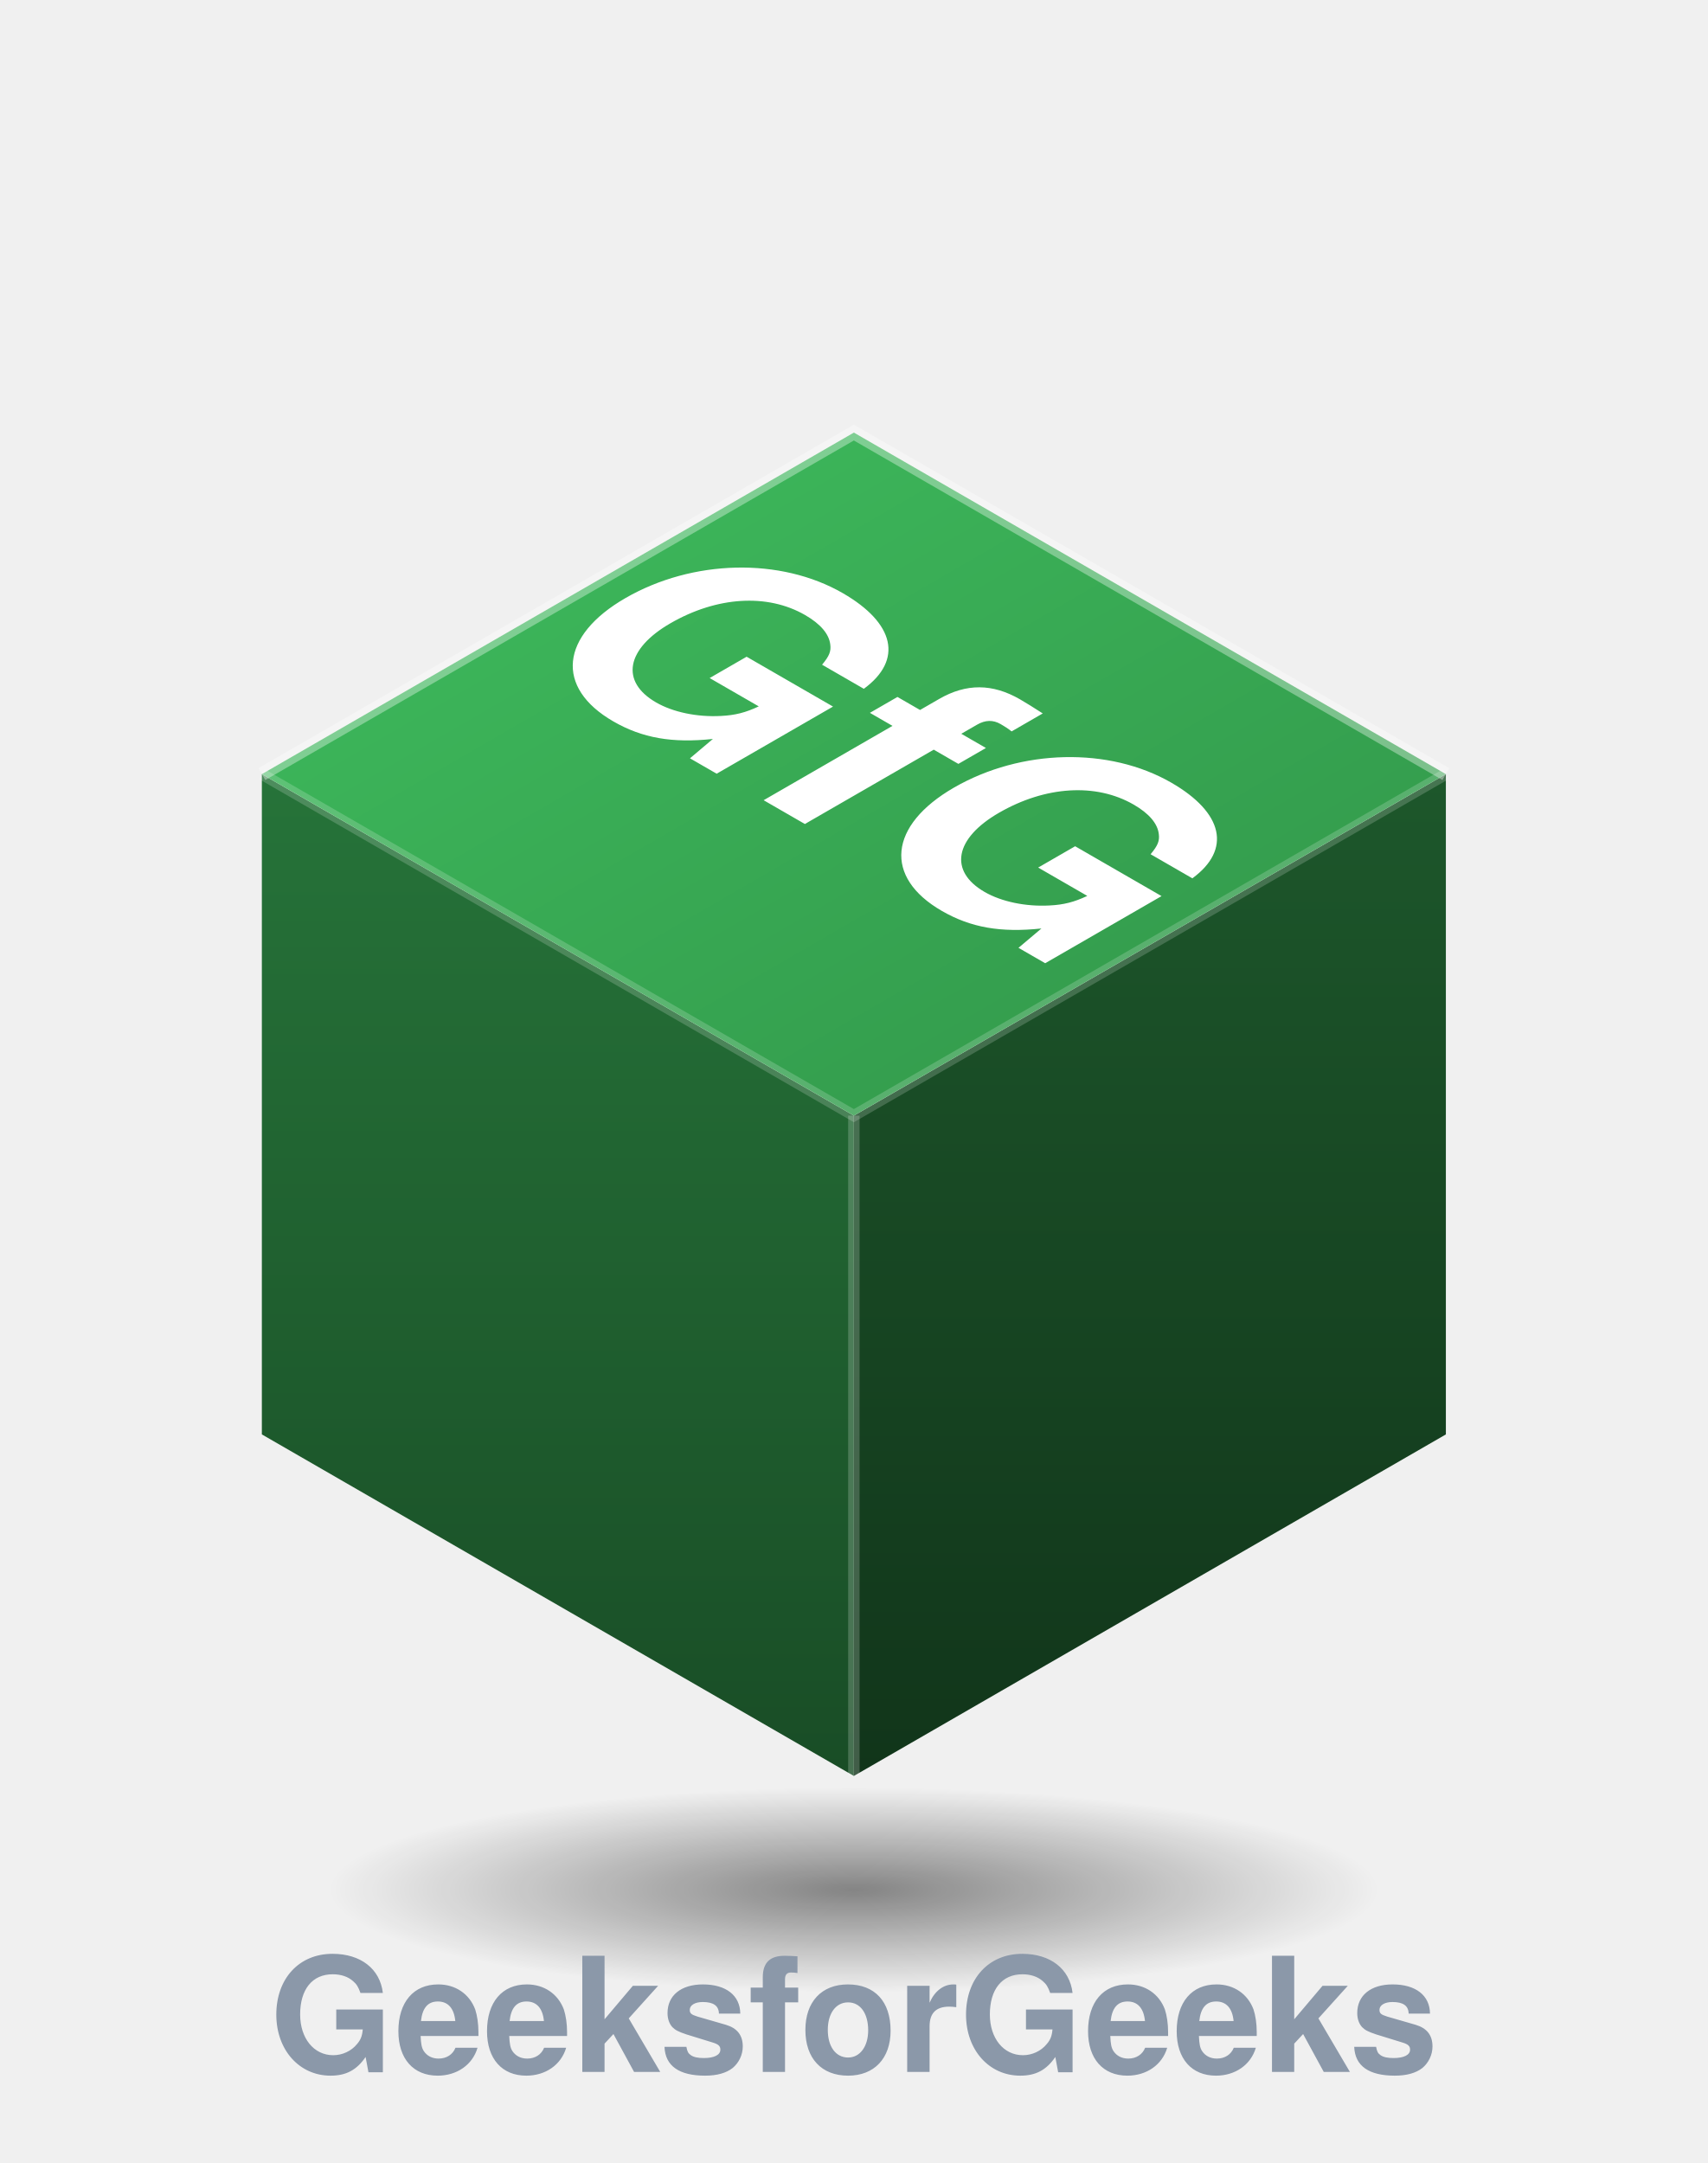
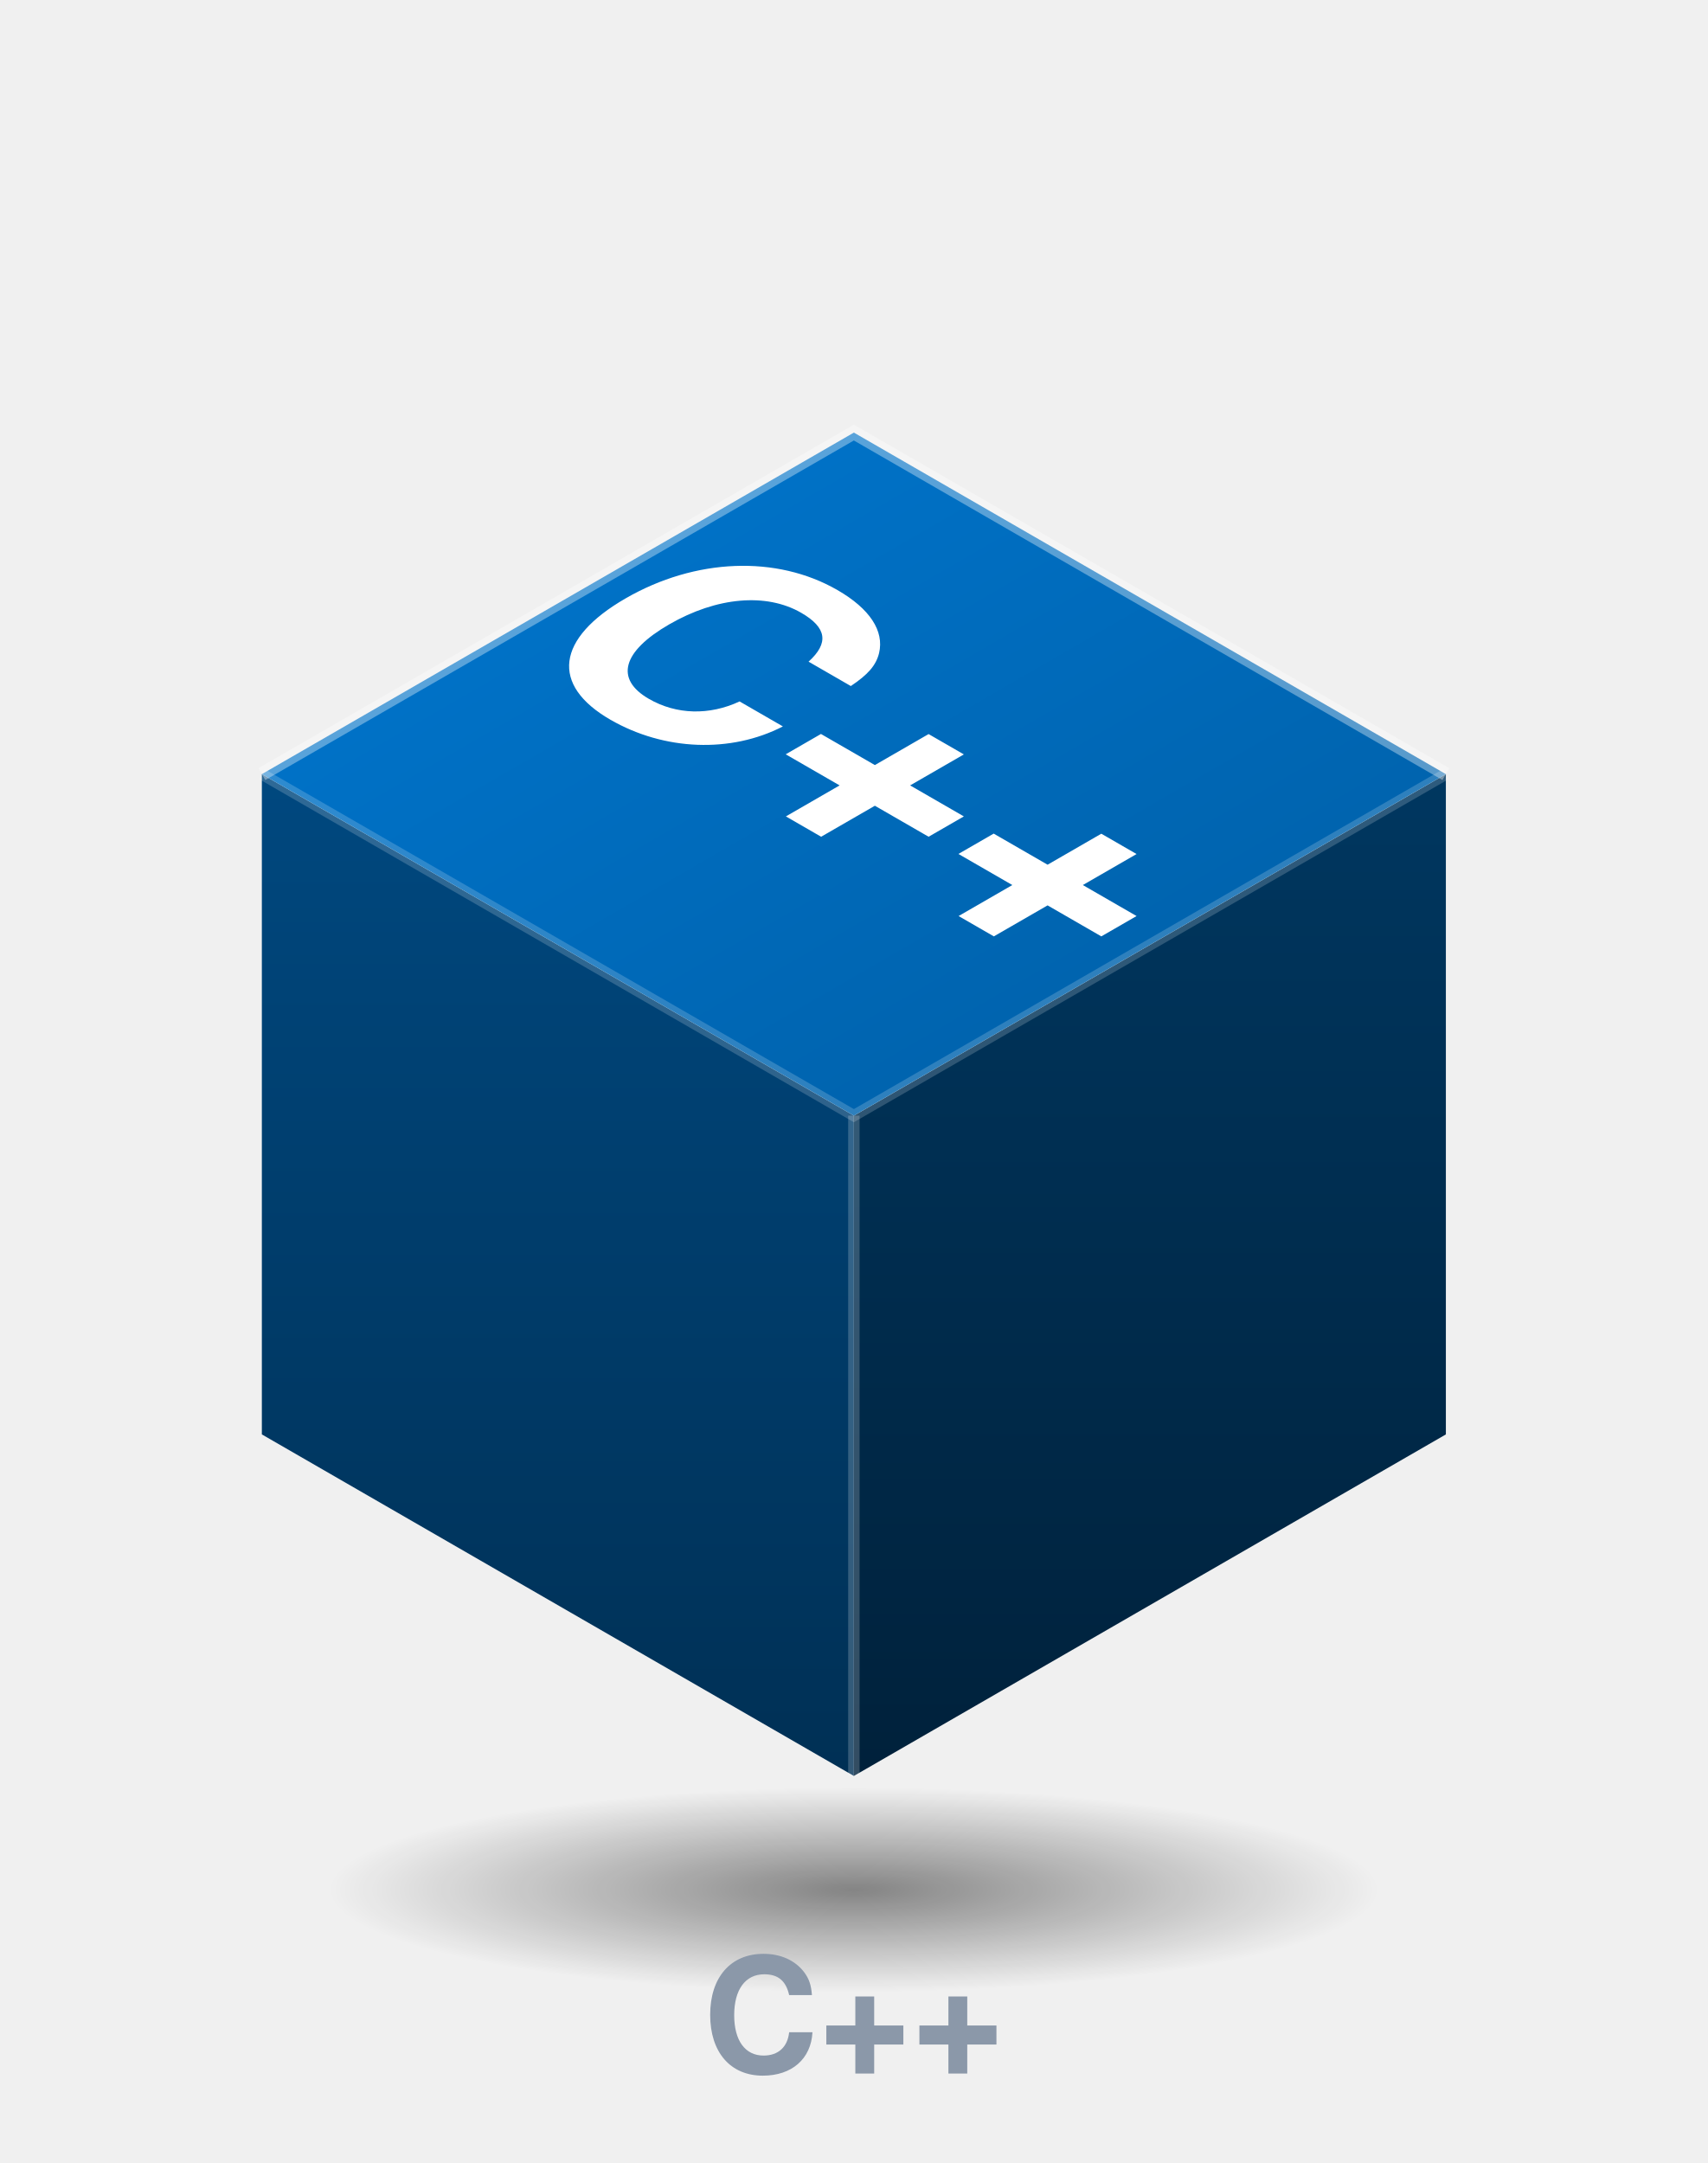
- <svg xmlns="http://www.w3.org/2000/svg" width="150" height="190" viewBox="0 0 150 190" role="img" aria-label="GeeksforGeeks">
+ <svg xmlns="http://www.w3.org/2000/svg" width="150" height="190" viewBox="0 0 150 190" role="img" aria-label="C++">
  <defs>
    <linearGradient id="t" x1="0" y1="0" x2="1" y2="1">
-       <stop offset="0" stop-color="#3fbe5e" />
-       <stop offset="1" stop-color="#319449" />
+       <stop offset="0" stop-color="#0078d2" />
+       <stop offset="1" stop-color="#005da3" />
    </linearGradient>
    <linearGradient id="l" x1="0" y1="0" x2="0" y2="1">
-       <stop offset="0" stop-color="#267339" />
-       <stop offset="1" stop-color="#194d26" />
+       <stop offset="0" stop-color="#00487f" />
+       <stop offset="1" stop-color="#003055" />
    </linearGradient>
    <linearGradient id="r" x1="0" y1="0" x2="0" y2="1">
-       <stop offset="0" stop-color="#1d572b" />
-       <stop offset="1" stop-color="#11351a" />
+       <stop offset="0" stop-color="#003760" />
+       <stop offset="1" stop-color="#00213b" />
    </linearGradient>
    <radialGradient id="sh" cx=".5" cy=".5" r=".5">
      <stop offset="0" stop-color="#000" stop-opacity=".45" />
      <stop offset="1" stop-color="#000" stop-opacity="0" />
    </radialGradient>
    <filter id="gl" x="-30%" y="-30%" width="160%" height="160%">
      <feGaussianBlur stdDeviation="6" result="b" />
      <feMerge>
        <feMergeNode in="b" />
        <feMergeNode in="SourceGraphic" />
      </feMerge>
    </filter>
    <style>
- .cube{animation:float 3.6s ease-in-out 0.0s infinite}
+ .cube{animation:float 3.6s ease-in-out 0.35s infinite}
.lab{font:600 14px 'Segoe UI',Helvetica,Arial,sans-serif;fill:#8b98a9}
.gl{font:900 27px 'Segoe UI',Helvetica,Arial,sans-serif;fill:#fff}
@keyframes float{0%,100%{transform:translateY(0)}50%{transform:translateY(-9px)}}
@media (prefers-reduced-motion:reduce){.cube{animation:none}}
</style>
  </defs>
  <ellipse cx="75" cy="166" rx="46" ry="9" fill="url(#sh)">
-     <animate attributeName="rx" values="46;36;46" dur="3.6s" begin="0.0s" repeatCount="indefinite" />
+     <animate attributeName="rx" values="46;36;46" dur="3.6s" begin="0.35s" repeatCount="indefinite" />
  </ellipse>
  <g class="cube">
    <polygon points="23,68 75,98 75,156 23,126" fill="url(#l)" />
    <polygon points="75,98 127,68 127,126 75,156" fill="url(#r)" />
    <polygon points="75,38 127,68 75,98 23,68" fill="url(#t)" />
    <polyline points="23,68 75,38 127,68" fill="none" stroke="#fff" stroke-opacity=".35" stroke-width="1.2" />
    <polyline points="23,68 75,98 127,68" fill="none" stroke="#fff" stroke-opacity=".18" stroke-width="1" />
    <line x1="75" y1="98" x2="75" y2="156" stroke="#fff" stroke-opacity=".2" />
    <g transform="matrix(0.962,0.555,-0.962,0.555,75,68)">
-       <text class="gl" x="0" y="0" text-anchor="middle" dominant-baseline="central" transform="rotate(0)">GfG</text>
+       <text class="gl" x="0" y="0" text-anchor="middle" dominant-baseline="central" transform="rotate(0)">C++</text>
    </g>
  </g>
-   <text class="lab" x="75" y="182" text-anchor="middle">GeeksforGeeks</text>
+   <text class="lab" x="75" y="182" text-anchor="middle">C++</text>
</svg>
